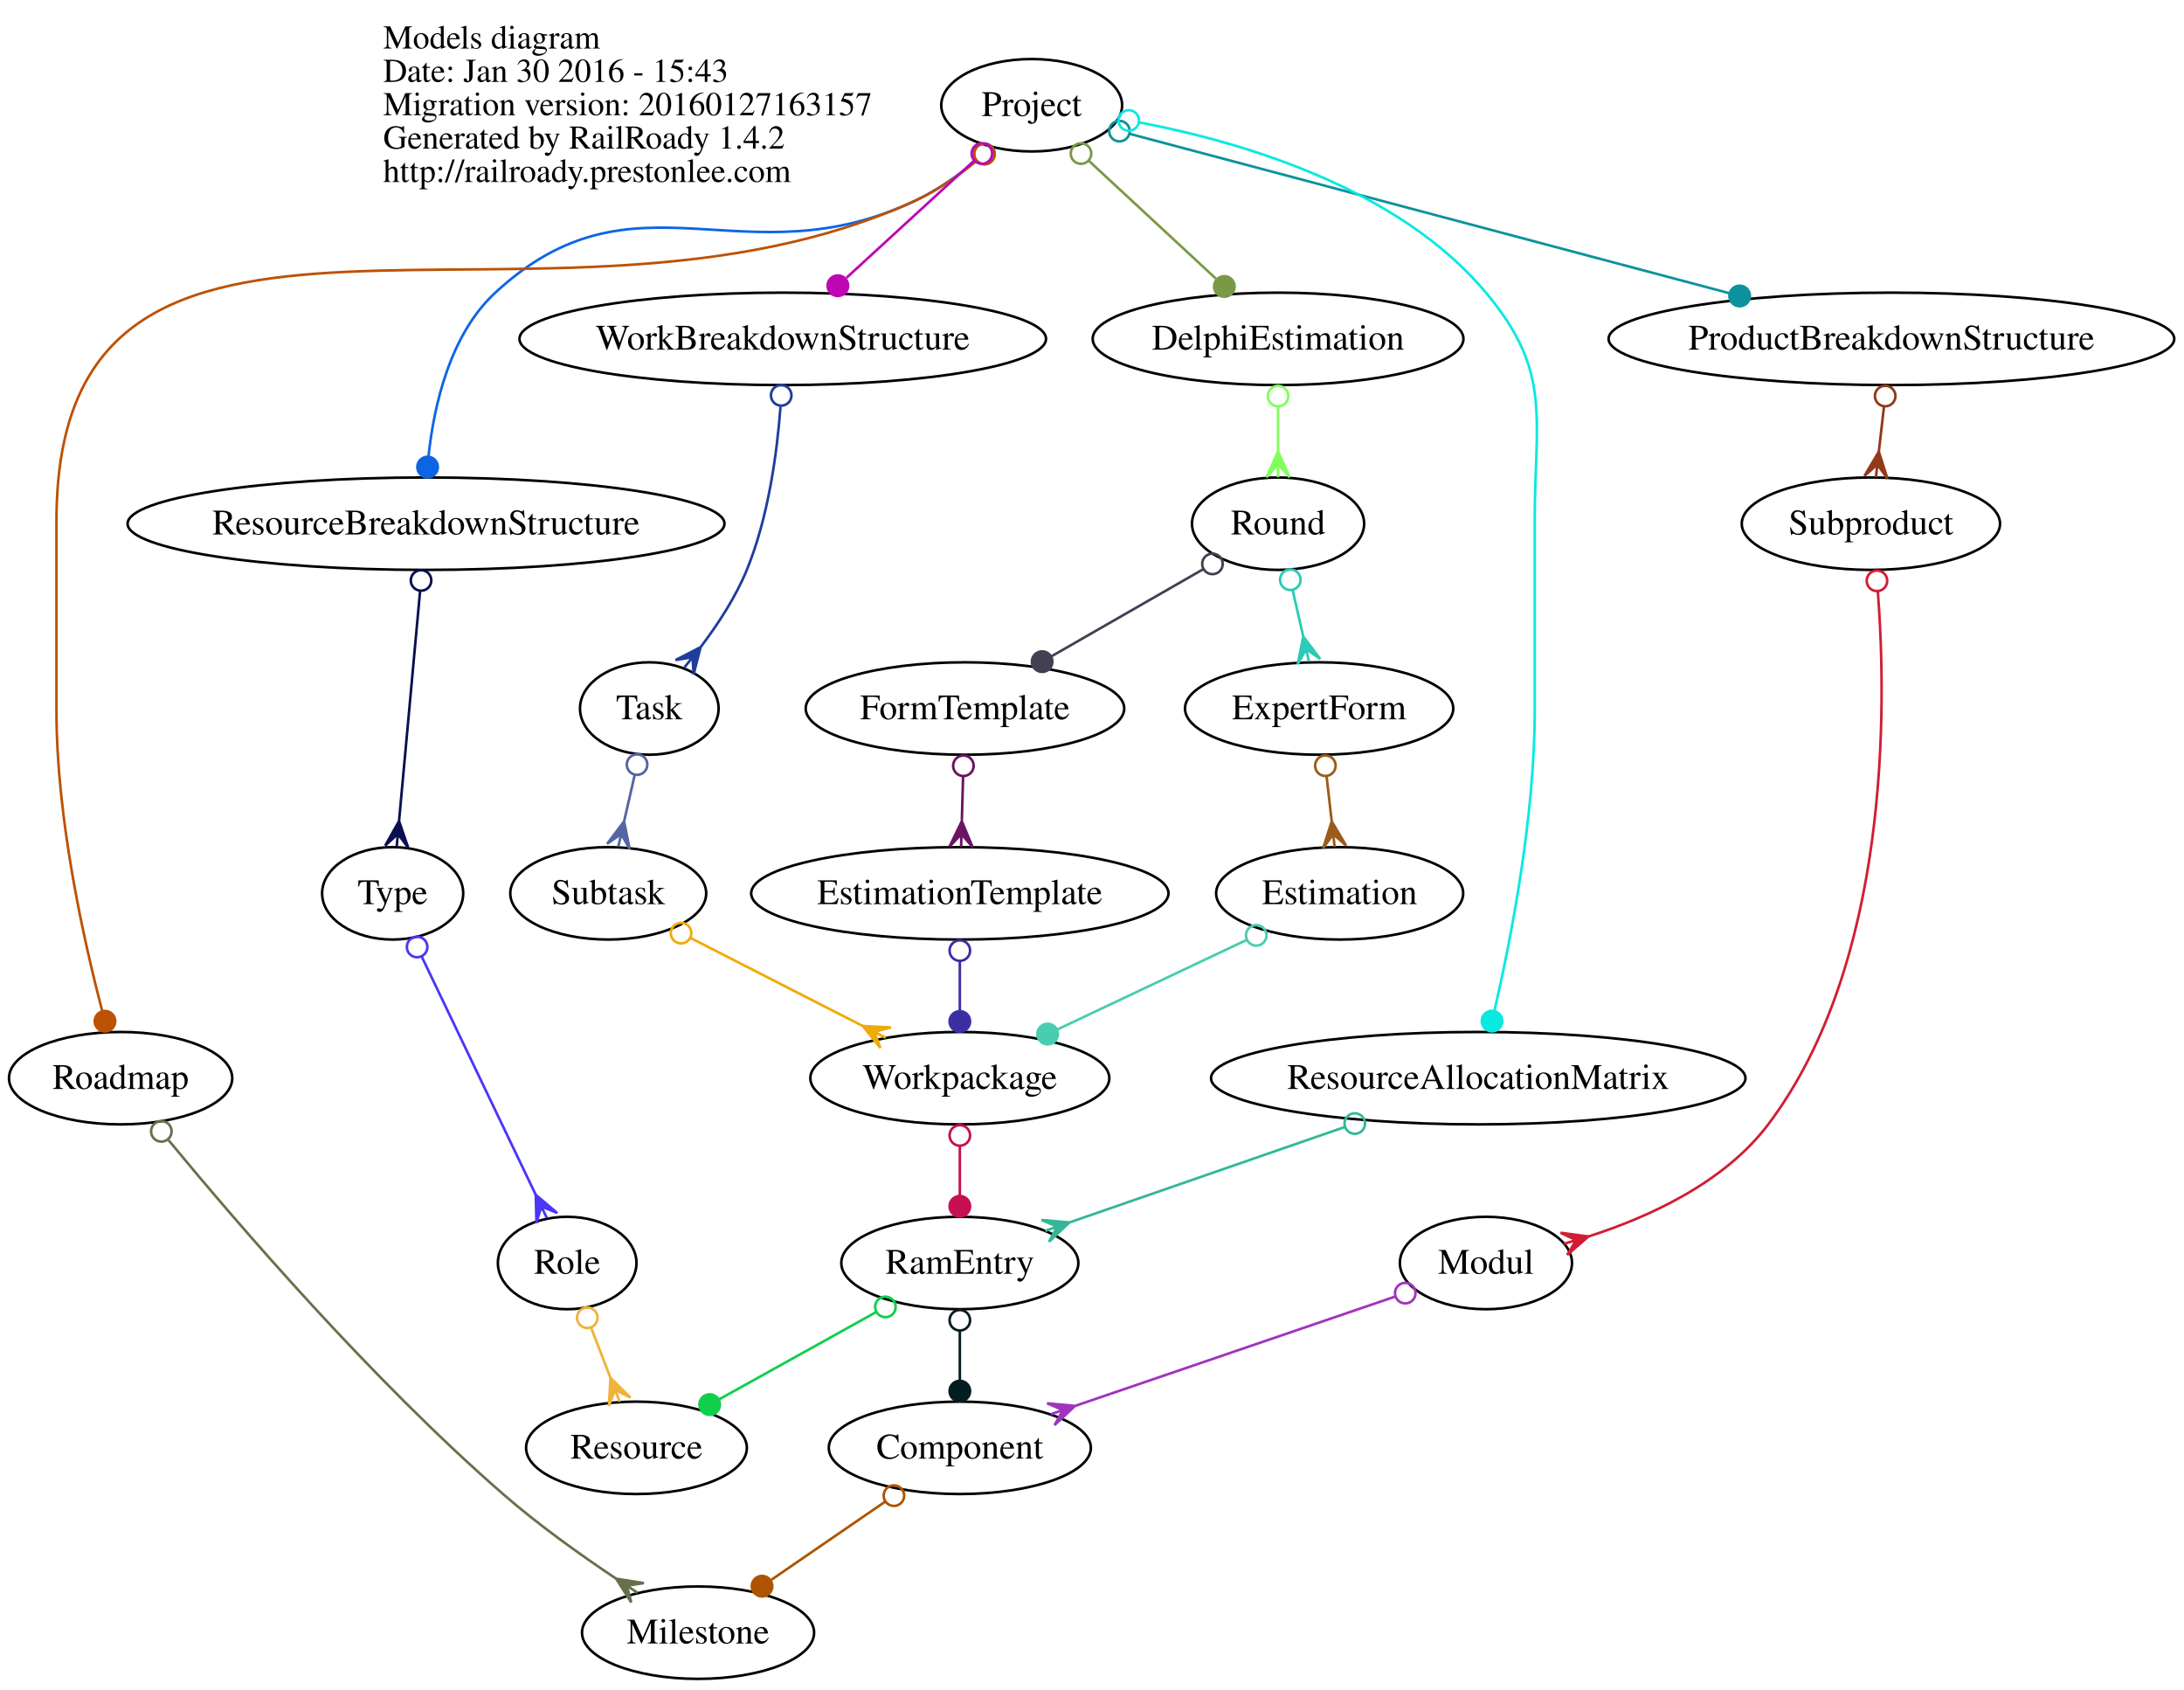
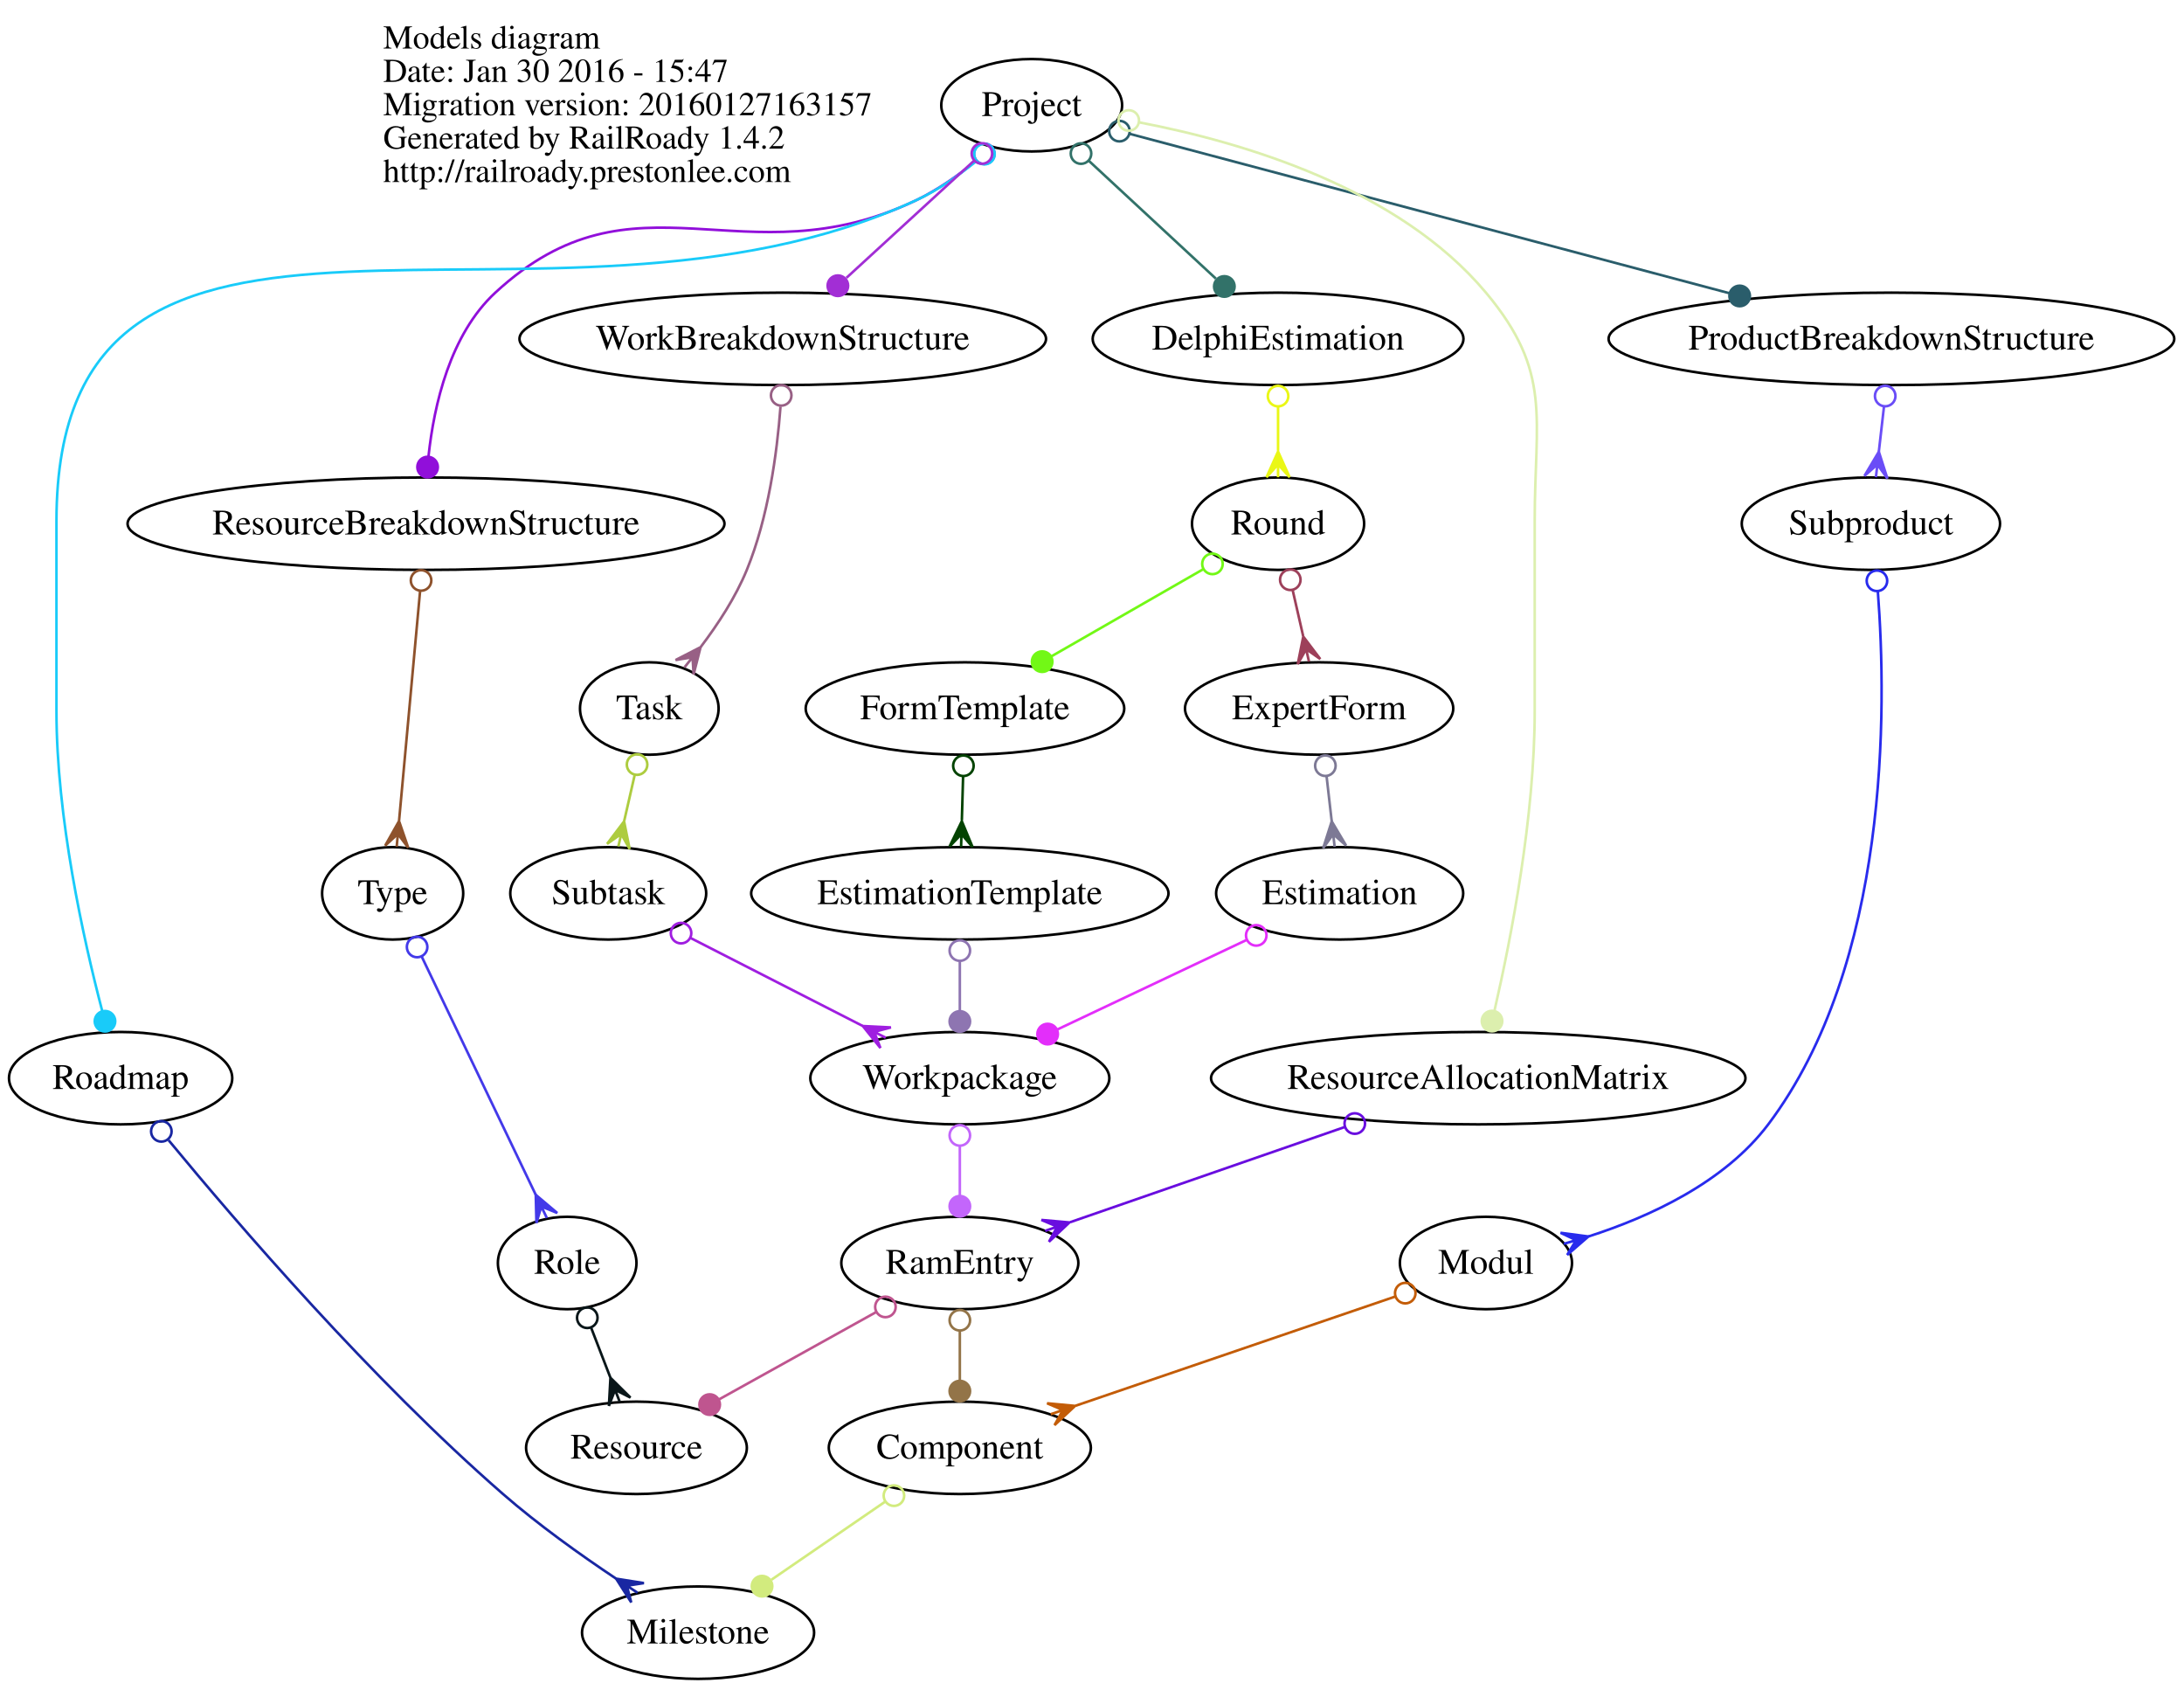
<svg xmlns="http://www.w3.org/2000/svg" width="851pt" height="658pt" viewBox="0.00 0.00 851.00 658.00">
  <g id="graph0" class="graph" transform="scale(1 1) rotate(0) translate(4 654)">
    <polygon fill="none" stroke="none" points="-4,4 -4,-654 847,-654 847,4 -4,4" />
    <g id="node1" class="node">
      <text text-anchor="start" x="145.312" y="-635.1" font-family="Times,serif" font-size="13.00">Models diagram</text>
-       <text text-anchor="start" x="145.312" y="-622.1" font-family="Times,serif" font-size="13.00">Date: Jan 30 2016 - 15:43</text>
+       <text text-anchor="start" x="145.312" y="-622.1" font-family="Times,serif" font-size="13.00">Date: Jan 30 2016 - 15:47</text>
      <text text-anchor="start" x="145.312" y="-609.1" font-family="Times,serif" font-size="13.00">Migration version: 20160127163157</text>
      <text text-anchor="start" x="145.312" y="-596.1" font-family="Times,serif" font-size="13.00">Generated by RailRoady 1.4.2</text>
      <text text-anchor="start" x="145.312" y="-583.1" font-family="Times,serif" font-size="13.00">http://railroady.prestonlee.com</text>
    </g>
    <g id="node2" class="node">
      <ellipse fill="none" stroke="black" cx="370" cy="-90" rx="51.063" ry="18" />
      <text text-anchor="middle" x="370" y="-85.8" font-family="Times,serif" font-size="14.00">Component</text>
    </g>
    <g id="node8" class="node">
      <ellipse fill="none" stroke="black" cx="268" cy="-18" rx="45.215" ry="18" />
      <text text-anchor="middle" x="268" y="-13.8" font-family="Times,serif" font-size="14.00">Milestone</text>
    </g>
    <g id="edge1" class="edge">
-       <path fill="none" stroke="#ad5404" d="M340.873,-69.011C326.977,-59.475 310.409,-48.104 296.583,-38.616" />
-       <ellipse fill="none" stroke="#ad5404" cx="344.318" cy="-71.375" rx="4" ry="4" />
-       <ellipse fill="#ad5404" stroke="#ad5404" cx="292.931" cy="-36.109" rx="4" ry="4" />
+       <path fill="none" stroke="#d2eb7e" d="M340.873,-69.011C326.977,-59.475 310.409,-48.104 296.583,-38.616" />
+       <ellipse fill="none" stroke="#d2eb7e" cx="344.318" cy="-71.375" rx="4" ry="4" />
+       <ellipse fill="#d2eb7e" stroke="#d2eb7e" cx="292.931" cy="-36.109" rx="4" ry="4" />
    </g>
    <g id="node3" class="node">
      <ellipse fill="none" stroke="black" cx="494" cy="-522" rx="72.242" ry="18" />
      <text text-anchor="middle" x="494" y="-517.8" font-family="Times,serif" font-size="14.00">DelphiEstimation</text>
    </g>
    <g id="node18" class="node">
      <ellipse fill="none" stroke="black" cx="494" cy="-450" rx="33.538" ry="18" />
      <text text-anchor="middle" x="494" y="-445.8" font-family="Times,serif" font-size="14.00">Round</text>
    </g>
    <g id="edge2" class="edge">
-       <path fill="none" stroke="#81fe5c" d="M494,-495.64C494,-490.063 494,-484.132 494,-478.476" />
-       <ellipse fill="none" stroke="#81fe5c" cx="494" cy="-499.697" rx="4" ry="4" />
-       <polygon fill="#81fe5c" stroke="#81fe5c" points="494,-478.104 498.5,-468.104 494,-473.104 494,-468.104 494,-468.104 494,-468.104 494,-473.104 489.5,-468.104 494,-478.104 494,-478.104" />
+       <path fill="none" stroke="#eaf716" d="M494,-495.64C494,-490.063 494,-484.132 494,-478.476" />
+       <ellipse fill="none" stroke="#eaf716" cx="494" cy="-499.697" rx="4" ry="4" />
+       <polygon fill="#eaf716" stroke="#eaf716" points="494,-478.104 498.5,-468.104 494,-473.104 494,-468.104 494,-468.104 494,-468.104 494,-473.104 489.5,-468.104 494,-478.104 494,-478.104" />
    </g>
    <g id="node4" class="node">
      <ellipse fill="none" stroke="black" cx="518" cy="-306" rx="48.139" ry="18" />
      <text text-anchor="middle" x="518" y="-301.8" font-family="Times,serif" font-size="14.00">Estimation</text>
    </g>
    <g id="node24" class="node">
      <ellipse fill="none" stroke="black" cx="370" cy="-234" rx="58.256" ry="18" />
      <text text-anchor="middle" x="370" y="-229.8" font-family="Times,serif" font-size="14.00">Workpackage</text>
    </g>
    <g id="edge3" class="edge">
-       <path fill="none" stroke="#4accb0" d="M481.658,-287.811C459.303,-277.238 430.698,-263.708 408.037,-252.991" />
-       <ellipse fill="none" stroke="#4accb0" cx="485.497" cy="-289.627" rx="4" ry="4" />
-       <ellipse fill="#4accb0" stroke="#4accb0" cx="404.214" cy="-251.182" rx="4" ry="4" />
+       <path fill="none" stroke="#e32efa" d="M481.658,-287.811C459.303,-277.238 430.698,-263.708 408.037,-252.991" />
+       <ellipse fill="none" stroke="#e32efa" cx="485.497" cy="-289.627" rx="4" ry="4" />
+       <ellipse fill="#e32efa" stroke="#e32efa" cx="404.214" cy="-251.182" rx="4" ry="4" />
    </g>
    <g id="node5" class="node">
      <ellipse fill="none" stroke="black" cx="370" cy="-306" rx="81.3" ry="18" />
      <text text-anchor="middle" x="370" y="-301.8" font-family="Times,serif" font-size="14.00">EstimationTemplate</text>
    </g>
    <g id="edge4" class="edge">
-       <path fill="none" stroke="#3c2fa6" d="M370,-279.64C370,-273.348 370,-266.605 370,-260.316" />
-       <ellipse fill="none" stroke="#3c2fa6" cx="370" cy="-283.697" rx="4" ry="4" />
-       <ellipse fill="#3c2fa6" stroke="#3c2fa6" cx="370" cy="-256.104" rx="4" ry="4" />
+       <path fill="none" stroke="#8e75b1" d="M370,-279.64C370,-273.348 370,-266.605 370,-260.316" />
+       <ellipse fill="none" stroke="#8e75b1" cx="370" cy="-283.697" rx="4" ry="4" />
+       <ellipse fill="#8e75b1" stroke="#8e75b1" cx="370" cy="-256.104" rx="4" ry="4" />
    </g>
    <g id="node6" class="node">
      <ellipse fill="none" stroke="black" cx="510" cy="-378" rx="52.266" ry="18" />
      <text text-anchor="middle" x="510" y="-373.8" font-family="Times,serif" font-size="14.00">ExpertForm</text>
    </g>
    <g id="edge5" class="edge">
-       <path fill="none" stroke="#9a5c1b" d="M512.898,-351.64C513.552,-345.92 514.248,-339.828 514.91,-334.042" />
-       <ellipse fill="none" stroke="#9a5c1b" cx="512.432" cy="-355.722" rx="4" ry="4" />
-       <polygon fill="#9a5c1b" stroke="#9a5c1b" points="514.91,-334.04 520.516,-324.615 515.477,-329.072 516.045,-324.104 516.045,-324.104 516.045,-324.104 515.477,-329.072 511.574,-323.593 514.91,-334.04 514.91,-334.04" />
+       <path fill="none" stroke="#7d7995" d="M512.898,-351.64C513.552,-345.92 514.248,-339.828 514.91,-334.042" />
+       <ellipse fill="none" stroke="#7d7995" cx="512.432" cy="-355.722" rx="4" ry="4" />
+       <polygon fill="#7d7995" stroke="#7d7995" points="514.91,-334.04 520.516,-324.615 515.477,-329.072 516.045,-324.104 516.045,-324.104 516.045,-324.104 515.477,-329.072 511.574,-323.593 514.91,-334.04 514.91,-334.04" />
    </g>
    <g id="node7" class="node">
      <ellipse fill="none" stroke="black" cx="372" cy="-378" rx="62.067" ry="18" />
      <text text-anchor="middle" x="372" y="-373.8" font-family="Times,serif" font-size="14.00">FormTemplate</text>
    </g>
    <g id="edge6" class="edge">
-       <path fill="none" stroke="#6a1463" d="M371.275,-351.64C371.116,-346.063 370.947,-340.132 370.785,-334.476" />
-       <ellipse fill="none" stroke="#6a1463" cx="371.391" cy="-355.698" rx="4" ry="4" />
-       <polygon fill="#6a1463" stroke="#6a1463" points="370.774,-334.1 374.987,-323.976 370.632,-329.102 370.489,-324.104 370.489,-324.104 370.489,-324.104 370.632,-329.102 365.991,-324.233 370.774,-334.1 370.774,-334.1" />
+       <path fill="none" stroke="#034301" d="M371.275,-351.64C371.116,-346.063 370.947,-340.132 370.785,-334.476" />
+       <ellipse fill="none" stroke="#034301" cx="371.391" cy="-355.698" rx="4" ry="4" />
+       <polygon fill="#034301" stroke="#034301" points="370.774,-334.1 374.987,-323.976 370.632,-329.102 370.489,-324.104 370.489,-324.104 370.489,-324.104 370.632,-329.102 365.991,-324.233 370.774,-334.1 370.774,-334.1" />
    </g>
    <g id="node9" class="node">
      <ellipse fill="none" stroke="black" cx="575" cy="-162" rx="33.538" ry="18" />
      <text text-anchor="middle" x="575" y="-157.8" font-family="Times,serif" font-size="14.00">Modul</text>
    </g>
    <g id="edge7" class="edge">
-       <path fill="none" stroke="#9f34bd" d="M539.68,-148.939C505.201,-137.166 452.598,-119.204 415.109,-106.403" />
-       <ellipse fill="none" stroke="#9f34bd" cx="543.567" cy="-150.267" rx="4" ry="4" />
-       <polygon fill="#9f34bd" stroke="#9f34bd" points="414.909,-106.335 406.899,-98.845 410.177,-104.719 405.445,-103.103 405.445,-103.103 405.445,-103.103 410.177,-104.719 403.991,-107.362 414.909,-106.335 414.909,-106.335" />
+       <path fill="none" stroke="#c35c07" d="M539.68,-148.939C505.201,-137.166 452.598,-119.204 415.109,-106.403" />
+       <ellipse fill="none" stroke="#c35c07" cx="543.567" cy="-150.267" rx="4" ry="4" />
+       <polygon fill="#c35c07" stroke="#c35c07" points="414.909,-106.335 406.899,-98.845 410.177,-104.719 405.445,-103.103 405.445,-103.103 405.445,-103.103 410.177,-104.719 403.991,-107.362 414.909,-106.335 414.909,-106.335" />
    </g>
    <g id="node10" class="node">
      <ellipse fill="none" stroke="black" cx="733" cy="-522" rx="110.202" ry="18" />
      <text text-anchor="middle" x="733" y="-517.8" font-family="Times,serif" font-size="14.00">ProductBreakdownStructure</text>
    </g>
    <g id="node19" class="node">
      <ellipse fill="none" stroke="black" cx="725" cy="-450" rx="50.325" ry="18" />
      <text text-anchor="middle" x="725" y="-445.8" font-family="Times,serif" font-size="14.00">Subproduct</text>
    </g>
    <g id="edge8" class="edge">
-       <path fill="none" stroke="#913918" d="M730.102,-495.64C729.448,-489.92 728.752,-483.828 728.09,-478.042" />
-       <ellipse fill="none" stroke="#913918" cx="730.568" cy="-499.722" rx="4" ry="4" />
-       <polygon fill="#913918" stroke="#913918" points="728.09,-478.04 731.426,-467.593 727.523,-473.072 726.955,-468.104 726.955,-468.104 726.955,-468.104 727.523,-473.072 722.484,-468.615 728.09,-478.04 728.09,-478.04" />
+       <path fill="none" stroke="#6a4df7" d="M730.102,-495.64C729.448,-489.92 728.752,-483.828 728.09,-478.042" />
+       <ellipse fill="none" stroke="#6a4df7" cx="730.568" cy="-499.722" rx="4" ry="4" />
+       <polygon fill="#6a4df7" stroke="#6a4df7" points="728.09,-478.04 731.426,-467.593 727.523,-473.072 726.955,-468.104 726.955,-468.104 726.955,-468.104 727.523,-473.072 722.484,-468.615 728.09,-478.04 728.09,-478.04" />
    </g>
    <g id="node11" class="node">
      <ellipse fill="none" stroke="black" cx="398" cy="-613" rx="35.234" ry="18" />
      <text text-anchor="middle" x="398" y="-608.8" font-family="Times,serif" font-size="14.00">Project</text>
    </g>
    <g id="edge13" class="edge">
-       <path fill="none" stroke="#799947" d="M420.227,-591.394C435.052,-577.65 454.539,-559.583 469.762,-545.47" />
-       <ellipse fill="none" stroke="#799947" cx="417.218" cy="-594.183" rx="4" ry="4" />
-       <ellipse fill="#799947" stroke="#799947" cx="473.066" cy="-542.407" rx="4" ry="4" />
+       <path fill="none" stroke="#327269" d="M420.227,-591.394C435.052,-577.65 454.539,-559.583 469.762,-545.47" />
+       <ellipse fill="none" stroke="#327269" cx="417.218" cy="-594.183" rx="4" ry="4" />
+       <ellipse fill="#327269" stroke="#327269" cx="473.066" cy="-542.407" rx="4" ry="4" />
    </g>
    <g id="edge10" class="edge">
-       <path fill="none" stroke="#0c929c" d="M436.302,-601.824C493.324,-586.675 601.186,-558.019 669.954,-539.75" />
-       <ellipse fill="none" stroke="#0c929c" cx="432.186" cy="-602.918" rx="4" ry="4" />
-       <ellipse fill="#0c929c" stroke="#0c929c" cx="673.86" cy="-538.712" rx="4" ry="4" />
+       <path fill="none" stroke="#2a5d6b" d="M436.302,-601.824C493.324,-586.675 601.186,-558.019 669.954,-539.75" />
+       <ellipse fill="none" stroke="#2a5d6b" cx="432.186" cy="-602.918" rx="4" ry="4" />
+       <ellipse fill="#2a5d6b" stroke="#2a5d6b" cx="673.86" cy="-538.712" rx="4" ry="4" />
    </g>
    <g id="node14" class="node">
      <ellipse fill="none" stroke="black" cx="572" cy="-234" rx="104.115" ry="18" />
      <text text-anchor="middle" x="572" y="-229.8" font-family="Times,serif" font-size="14.00">ResourceAllocationMatrix</text>
    </g>
    <g id="edge14" class="edge">
-       <path fill="none" stroke="#08e9e1" d="M439.997,-606.312C480.664,-598.529 541.016,-580.562 575,-540 600.976,-508.997 594,-491.447 594,-451 594,-451 594,-451 594,-377 594,-335.853 584.868,-288.782 578.371,-260.501" />
-       <ellipse fill="none" stroke="#08e9e1" cx="435.823" cy="-607.067" rx="4" ry="4" />
-       <ellipse fill="#08e9e1" stroke="#08e9e1" cx="577.369" cy="-256.248" rx="4" ry="4" />
+       <path fill="none" stroke="#dcefae" d="M439.997,-606.312C480.664,-598.529 541.016,-580.562 575,-540 600.976,-508.997 594,-491.447 594,-451 594,-451 594,-451 594,-377 594,-335.853 584.868,-288.782 578.371,-260.501" />
+       <ellipse fill="none" stroke="#dcefae" cx="435.823" cy="-607.067" rx="4" ry="4" />
+       <ellipse fill="#dcefae" stroke="#dcefae" cx="577.369" cy="-256.248" rx="4" ry="4" />
    </g>
    <g id="node15" class="node">
      <ellipse fill="none" stroke="black" cx="162" cy="-450" rx="116.291" ry="18" />
      <text text-anchor="middle" x="162" y="-445.8" font-family="Times,serif" font-size="14.00">ResourceBreakdownStructure</text>
    </g>
    <g id="edge11" class="edge">
-       <path fill="none" stroke="#0d65e6" d="M376.456,-591.465C369.432,-585.715 361.295,-579.96 353,-576 285.657,-543.85 243.796,-590.657 189,-540 171.363,-523.696 165.107,-496.29 162.96,-476.189" />
-       <ellipse fill="none" stroke="#0d65e6" cx="379.528" cy="-594.093" rx="4" ry="4" />
-       <ellipse fill="#0d65e6" stroke="#0d65e6" cx="162.609" cy="-472.061" rx="4" ry="4" />
+       <path fill="none" stroke="#910fda" d="M376.456,-591.465C369.432,-585.715 361.295,-579.96 353,-576 285.657,-543.85 243.796,-590.657 189,-540 171.363,-523.696 165.107,-496.29 162.96,-476.189" />
+       <ellipse fill="none" stroke="#910fda" cx="379.528" cy="-594.093" rx="4" ry="4" />
+       <ellipse fill="#910fda" stroke="#910fda" cx="162.609" cy="-472.061" rx="4" ry="4" />
    </g>
    <g id="node16" class="node">
      <ellipse fill="none" stroke="black" cx="43" cy="-234" rx="43.499" ry="18" />
      <text text-anchor="middle" x="43" y="-229.8" font-family="Times,serif" font-size="14.00">Roadmap</text>
    </g>
    <g id="edge12" class="edge">
-       <path fill="none" stroke="#bd5104" d="M376.519,-591.333C369.497,-585.576 361.346,-579.852 353,-576 208.714,-509.397 18,-609.916 18,-451 18,-451 18,-451 18,-377 18,-335.535 28.467,-288.277 35.856,-260.084" />
-       <ellipse fill="none" stroke="#bd5104" cx="379.588" cy="-593.969" rx="4" ry="4" />
-       <ellipse fill="#bd5104" stroke="#bd5104" cx="36.904" cy="-256.179" rx="4" ry="4" />
+       <path fill="none" stroke="#19cbf9" d="M376.519,-591.333C369.497,-585.576 361.346,-579.852 353,-576 208.714,-509.397 18,-609.916 18,-451 18,-451 18,-451 18,-377 18,-335.535 28.467,-288.277 35.856,-260.084" />
+       <ellipse fill="none" stroke="#19cbf9" cx="379.588" cy="-593.969" rx="4" ry="4" />
+       <ellipse fill="#19cbf9" stroke="#19cbf9" cx="36.904" cy="-256.179" rx="4" ry="4" />
    </g>
    <g id="node23" class="node">
      <ellipse fill="none" stroke="black" cx="301" cy="-522" rx="102.582" ry="18" />
      <text text-anchor="middle" x="301" y="-517.8" font-family="Times,serif" font-size="14.00">WorkBreakdownStructure</text>
    </g>
    <g id="edge9" class="edge">
-       <path fill="none" stroke="#be06b4" d="M375.581,-591.43C360.703,-577.779 341.166,-559.853 325.82,-545.773" />
-       <ellipse fill="none" stroke="#be06b4" cx="378.598" cy="-594.198" rx="4" ry="4" />
-       <ellipse fill="#be06b4" stroke="#be06b4" cx="322.473" cy="-542.702" rx="4" ry="4" />
+       <path fill="none" stroke="#a22ed5" d="M375.581,-591.43C360.703,-577.779 341.166,-559.853 325.82,-545.773" />
+       <ellipse fill="none" stroke="#a22ed5" cx="378.598" cy="-594.198" rx="4" ry="4" />
+       <ellipse fill="#a22ed5" stroke="#a22ed5" cx="322.473" cy="-542.702" rx="4" ry="4" />
    </g>
    <g id="node12" class="node">
      <ellipse fill="none" stroke="black" cx="370" cy="-162" rx="46.185" ry="18" />
      <text text-anchor="middle" x="370" y="-157.8" font-family="Times,serif" font-size="14.00">RamEntry</text>
    </g>
    <g id="edge16" class="edge">
-       <path fill="none" stroke="#051d21" d="M370,-135.64C370,-129.348 370,-122.605 370,-116.316" />
-       <ellipse fill="none" stroke="#051d21" cx="370" cy="-139.697" rx="4" ry="4" />
-       <ellipse fill="#051d21" stroke="#051d21" cx="370" cy="-112.104" rx="4" ry="4" />
+       <path fill="none" stroke="#937448" d="M370,-135.64C370,-129.348 370,-122.605 370,-116.316" />
+       <ellipse fill="none" stroke="#937448" cx="370" cy="-139.697" rx="4" ry="4" />
+       <ellipse fill="#937448" stroke="#937448" cx="370" cy="-112.104" rx="4" ry="4" />
    </g>
    <g id="node13" class="node">
      <ellipse fill="none" stroke="black" cx="244" cy="-90" rx="43.016" ry="18" />
      <text text-anchor="middle" x="244" y="-85.8" font-family="Times,serif" font-size="14.00">Resource</text>
    </g>
    <g id="edge15" class="edge">
-       <path fill="none" stroke="#10cf4d" d="M337.242,-142.801C318.437,-132.354 294.918,-119.288 276.205,-108.892" />
-       <ellipse fill="none" stroke="#10cf4d" cx="341.005" cy="-144.892" rx="4" ry="4" />
-       <ellipse fill="#10cf4d" stroke="#10cf4d" cx="272.527" cy="-106.848" rx="4" ry="4" />
+       <path fill="none" stroke="#bf558f" d="M337.242,-142.801C318.437,-132.354 294.918,-119.288 276.205,-108.892" />
+       <ellipse fill="none" stroke="#bf558f" cx="341.005" cy="-144.892" rx="4" ry="4" />
+       <ellipse fill="#bf558f" stroke="#bf558f" cx="272.527" cy="-106.848" rx="4" ry="4" />
    </g>
    <g id="edge17" class="edge">
-       <path fill="none" stroke="#34b798" d="M520.003,-214.981C486.805,-203.477 444.283,-188.742 412.995,-177.899" />
-       <ellipse fill="none" stroke="#34b798" cx="523.891" cy="-216.328" rx="4" ry="4" />
-       <polygon fill="#34b798" stroke="#34b798" points="412.707,-177.799 404.732,-170.273 407.982,-176.162 403.258,-174.525 403.258,-174.525 403.258,-174.525 407.982,-176.162 401.785,-178.777 412.707,-177.799 412.707,-177.799" />
+       <path fill="none" stroke="#690ddf" d="M520.003,-214.981C486.805,-203.477 444.283,-188.742 412.995,-177.899" />
+       <ellipse fill="none" stroke="#690ddf" cx="523.891" cy="-216.328" rx="4" ry="4" />
+       <polygon fill="#690ddf" stroke="#690ddf" points="412.707,-177.799 404.732,-170.273 407.982,-176.162 403.258,-174.525 403.258,-174.525 403.258,-174.525 407.982,-176.162 401.785,-178.777 412.707,-177.799 412.707,-177.799" />
    </g>
    <g id="node22" class="node">
      <ellipse fill="none" stroke="black" cx="149" cy="-306" rx="27.489" ry="18" />
      <text text-anchor="middle" x="149" y="-301.8" font-family="Times,serif" font-size="14.00">Type</text>
    </g>
    <g id="edge18" class="edge">
-       <path fill="none" stroke="#090f51" d="M159.671,-423.558C157.372,-398.444 153.867,-360.164 151.508,-334.393" />
-       <ellipse fill="none" stroke="#090f51" cx="160.067" cy="-427.888" rx="4" ry="4" />
-       <polygon fill="#090f51" stroke="#090f51" points="151.485,-334.148 155.055,-323.779 151.03,-329.168 150.574,-324.189 150.574,-324.189 150.574,-324.189 151.03,-329.168 146.092,-324.6 151.485,-334.148 151.485,-334.148" />
+       <path fill="none" stroke="#8e522c" d="M159.671,-423.558C157.372,-398.444 153.867,-360.164 151.508,-334.393" />
+       <ellipse fill="none" stroke="#8e522c" cx="160.067" cy="-427.888" rx="4" ry="4" />
+       <polygon fill="#8e522c" stroke="#8e522c" points="151.485,-334.148 155.055,-323.779 151.03,-329.168 150.574,-324.189 150.574,-324.189 150.574,-324.189 151.03,-329.168 146.092,-324.6 151.485,-334.148 151.485,-334.148" />
    </g>
    <g id="edge19" class="edge">
-       <path fill="none" stroke="#66714b" d="M61.687,-209.843C88.628,-177.183 140.789,-116.602 192,-72 205.662,-60.102 222.012,-48.414 236.042,-39.055" />
-       <ellipse fill="none" stroke="#66714b" cx="58.867" cy="-213.28" rx="4" ry="4" />
-       <polygon fill="#66714b" stroke="#66714b" points="236.073,-39.035 246.902,-37.31 240.253,-36.291 244.433,-33.548 244.433,-33.548 244.433,-33.548 240.253,-36.291 241.963,-29.786 236.073,-39.035 236.073,-39.035" />
+       <path fill="none" stroke="#1927a2" d="M61.687,-209.843C88.628,-177.183 140.789,-116.602 192,-72 205.662,-60.102 222.012,-48.414 236.042,-39.055" />
+       <ellipse fill="none" stroke="#1927a2" cx="58.867" cy="-213.28" rx="4" ry="4" />
+       <polygon fill="#1927a2" stroke="#1927a2" points="236.073,-39.035 246.902,-37.31 240.253,-36.291 244.433,-33.548 244.433,-33.548 244.433,-33.548 240.253,-36.291 241.963,-29.786 236.073,-39.035 236.073,-39.035" />
    </g>
    <g id="node17" class="node">
      <ellipse fill="none" stroke="black" cx="217" cy="-162" rx="27" ry="18" />
      <text text-anchor="middle" x="217" y="-157.8" font-family="Times,serif" font-size="14.00">Role</text>
    </g>
    <g id="edge20" class="edge">
-       <path fill="none" stroke="#efb33a" d="M226.343,-136.778C228.747,-130.544 231.347,-123.805 233.793,-117.463" />
-       <ellipse fill="none" stroke="#efb33a" cx="224.838" cy="-140.679" rx="4" ry="4" />
-       <polygon fill="#efb33a" stroke="#efb33a" points="233.861,-117.286 241.658,-109.576 235.66,-112.621 237.46,-107.956 237.46,-107.956 237.46,-107.956 235.66,-112.621 233.261,-106.337 233.861,-117.286 233.861,-117.286" />
+       <path fill="none" stroke="#091619" d="M226.343,-136.778C228.747,-130.544 231.347,-123.805 233.793,-117.463" />
+       <ellipse fill="none" stroke="#091619" cx="224.838" cy="-140.679" rx="4" ry="4" />
+       <polygon fill="#091619" stroke="#091619" points="233.861,-117.286 241.658,-109.576 235.66,-112.621 237.46,-107.956 237.46,-107.956 237.46,-107.956 235.66,-112.621 233.261,-106.337 233.861,-117.286 233.861,-117.286" />
    </g>
    <g id="edge21" class="edge">
-       <path fill="none" stroke="#2ccbb6" d="M499.717,-423.987C501.029,-418.249 502.429,-412.121 503.762,-406.293" />
-       <ellipse fill="none" stroke="#2ccbb6" cx="498.764" cy="-428.156" rx="4" ry="4" />
-       <polygon fill="#2ccbb6" stroke="#2ccbb6" points="503.823,-406.024 510.438,-397.278 504.937,-401.15 506.051,-396.275 506.051,-396.275 506.051,-396.275 504.937,-401.15 501.664,-395.273 503.823,-406.024 503.823,-406.024" />
+       <path fill="none" stroke="#9d405a" d="M499.717,-423.987C501.029,-418.249 502.429,-412.121 503.762,-406.293" />
+       <ellipse fill="none" stroke="#9d405a" cx="498.764" cy="-428.156" rx="4" ry="4" />
+       <polygon fill="#9d405a" stroke="#9d405a" points="503.823,-406.024 510.438,-397.278 504.937,-401.15 506.051,-396.275 506.051,-396.275 506.051,-396.275 504.937,-401.15 501.664,-395.273 503.823,-406.024 503.823,-406.024" />
    </g>
    <g id="edge22" class="edge">
-       <path fill="none" stroke="#443f53" d="M464.808,-432.25C447.042,-422.057 424.279,-408.996 405.743,-398.361" />
-       <ellipse fill="none" stroke="#443f53" cx="468.437" cy="-434.333" rx="4" ry="4" />
-       <ellipse fill="#443f53" stroke="#443f53" cx="402.076" cy="-396.257" rx="4" ry="4" />
+       <path fill="none" stroke="#72f816" d="M464.808,-432.25C447.042,-422.057 424.279,-408.996 405.743,-398.361" />
+       <ellipse fill="none" stroke="#72f816" cx="468.437" cy="-434.333" rx="4" ry="4" />
+       <ellipse fill="#72f816" stroke="#72f816" cx="402.076" cy="-396.257" rx="4" ry="4" />
    </g>
    <g id="edge23" class="edge">
-       <path fill="none" stroke="#d11d34" d="M727.694,-423.748C731.227,-377.599 732.212,-278.635 685,-216 668.01,-193.46 638.935,-180.029 614.943,-172.329" />
-       <ellipse fill="none" stroke="#d11d34" cx="727.354" cy="-427.744" rx="4" ry="4" />
-       <polygon fill="#d11d34" stroke="#d11d34" points="614.941,-172.329 606.649,-165.153 610.151,-170.896 605.36,-169.464 605.36,-169.464 605.36,-169.464 610.151,-170.896 604.071,-173.775 614.941,-172.329 614.941,-172.329" />
+       <path fill="none" stroke="#282bed" d="M727.694,-423.748C731.227,-377.599 732.212,-278.635 685,-216 668.01,-193.46 638.935,-180.029 614.943,-172.329" />
+       <ellipse fill="none" stroke="#282bed" cx="727.354" cy="-427.744" rx="4" ry="4" />
+       <polygon fill="#282bed" stroke="#282bed" points="614.941,-172.329 606.649,-165.153 610.151,-170.896 605.36,-169.464 605.36,-169.464 605.36,-169.464 610.151,-170.896 604.071,-173.775 614.941,-172.329 614.941,-172.329" />
    </g>
    <g id="node20" class="node">
      <ellipse fill="none" stroke="black" cx="233" cy="-306" rx="38.171" ry="18" />
      <text text-anchor="middle" x="233" y="-301.8" font-family="Times,serif" font-size="14.00">Subtask</text>
    </g>
    <g id="edge24" class="edge">
-       <path fill="none" stroke="#eeab08" d="M264.992,-288.654C285.049,-278.405 311.007,-265.142 332.095,-254.367" />
-       <ellipse fill="none" stroke="#eeab08" cx="261.372" cy="-290.504" rx="4" ry="4" />
-       <polygon fill="#eeab08" stroke="#eeab08" points="332.198,-254.315 343.15,-253.772 336.65,-252.04 341.103,-249.765 341.103,-249.765 341.103,-249.765 336.65,-252.04 339.055,-245.758 332.198,-254.315 332.198,-254.315" />
+       <path fill="none" stroke="#9f1ee0" d="M264.992,-288.654C285.049,-278.405 311.007,-265.142 332.095,-254.367" />
+       <ellipse fill="none" stroke="#9f1ee0" cx="261.372" cy="-290.504" rx="4" ry="4" />
+       <polygon fill="#9f1ee0" stroke="#9f1ee0" points="332.198,-254.315 343.15,-253.772 336.65,-252.04 341.103,-249.765 341.103,-249.765 341.103,-249.765 336.65,-252.04 339.055,-245.758 332.198,-254.315 332.198,-254.315" />
    </g>
    <g id="node21" class="node">
      <ellipse fill="none" stroke="black" cx="249" cy="-378" rx="27" ry="18" />
      <text text-anchor="middle" x="249" y="-373.8" font-family="Times,serif" font-size="14.00">Task</text>
    </g>
    <g id="edge25" class="edge">
-       <path fill="none" stroke="#5465a3" d="M243.283,-351.987C241.971,-346.249 240.571,-340.121 239.238,-334.293" />
-       <ellipse fill="none" stroke="#5465a3" cx="244.236" cy="-356.156" rx="4" ry="4" />
-       <polygon fill="#5465a3" stroke="#5465a3" points="239.177,-334.024 241.336,-323.273 238.063,-329.15 236.949,-324.275 236.949,-324.275 236.949,-324.275 238.063,-329.15 232.562,-325.278 239.177,-334.024 239.177,-334.024" />
+       <path fill="none" stroke="#adcc3f" d="M243.283,-351.987C241.971,-346.249 240.571,-340.121 239.238,-334.293" />
+       <ellipse fill="none" stroke="#adcc3f" cx="244.236" cy="-356.156" rx="4" ry="4" />
+       <polygon fill="#adcc3f" stroke="#adcc3f" points="239.177,-334.024 241.336,-323.273 238.063,-329.15 236.949,-324.275 236.949,-324.275 236.949,-324.275 238.063,-329.15 232.562,-325.278 239.177,-334.024 239.177,-334.024" />
    </g>
    <g id="edge26" class="edge">
-       <path fill="none" stroke="#4a36f7" d="M160.261,-281.485C172.536,-255.851 192.113,-214.969 204.761,-188.557" />
-       <ellipse fill="none" stroke="#4a36f7" cx="158.528" cy="-285.103" rx="4" ry="4" />
-       <polygon fill="#4a36f7" stroke="#4a36f7" points="204.762,-188.556 213.14,-181.48 206.921,-184.046 209.081,-179.537 209.081,-179.537 209.081,-179.537 206.921,-184.046 205.022,-177.593 204.762,-188.556 204.762,-188.556" />
+       <path fill="none" stroke="#4339e9" d="M160.261,-281.485C172.536,-255.851 192.113,-214.969 204.761,-188.557" />
+       <ellipse fill="none" stroke="#4339e9" cx="158.528" cy="-285.103" rx="4" ry="4" />
+       <polygon fill="#4339e9" stroke="#4339e9" points="204.762,-188.556 213.14,-181.48 206.921,-184.046 209.081,-179.537 209.081,-179.537 209.081,-179.537 206.921,-184.046 205.022,-177.593 204.762,-188.556 204.762,-188.556" />
    </g>
    <g id="edge27" class="edge">
-       <path fill="none" stroke="#1f3d9c" d="M300.125,-495.586C298.759,-477.311 295.361,-452.397 287,-432 282.639,-421.362 275.759,-410.824 269.044,-401.981" />
-       <ellipse fill="none" stroke="#1f3d9c" cx="300.397" cy="-499.982" rx="4" ry="4" />
-       <polygon fill="#1f3d9c" stroke="#1f3d9c" points="268.976,-401.895 266.264,-391.27 265.86,-397.984 262.744,-394.074 262.744,-394.074 262.744,-394.074 265.86,-397.984 259.225,-396.878 268.976,-401.895 268.976,-401.895" />
+       <path fill="none" stroke="#986085" d="M300.125,-495.586C298.759,-477.311 295.361,-452.397 287,-432 282.639,-421.362 275.759,-410.824 269.044,-401.981" />
+       <ellipse fill="none" stroke="#986085" cx="300.397" cy="-499.982" rx="4" ry="4" />
+       <polygon fill="#986085" stroke="#986085" points="268.976,-401.895 266.264,-391.27 265.86,-397.984 262.744,-394.074 262.744,-394.074 262.744,-394.074 265.86,-397.984 259.225,-396.878 268.976,-401.895 268.976,-401.895" />
    </g>
    <g id="edge28" class="edge">
-       <path fill="none" stroke="#c61051" d="M370,-207.64C370,-201.348 370,-194.605 370,-188.316" />
-       <ellipse fill="none" stroke="#c61051" cx="370" cy="-211.697" rx="4" ry="4" />
-       <ellipse fill="#c61051" stroke="#c61051" cx="370" cy="-184.104" rx="4" ry="4" />
+       <path fill="none" stroke="#c366fb" d="M370,-207.64C370,-201.348 370,-194.605 370,-188.316" />
+       <ellipse fill="none" stroke="#c366fb" cx="370" cy="-211.697" rx="4" ry="4" />
+       <ellipse fill="#c366fb" stroke="#c366fb" cx="370" cy="-184.104" rx="4" ry="4" />
    </g>
  </g>
</svg>
